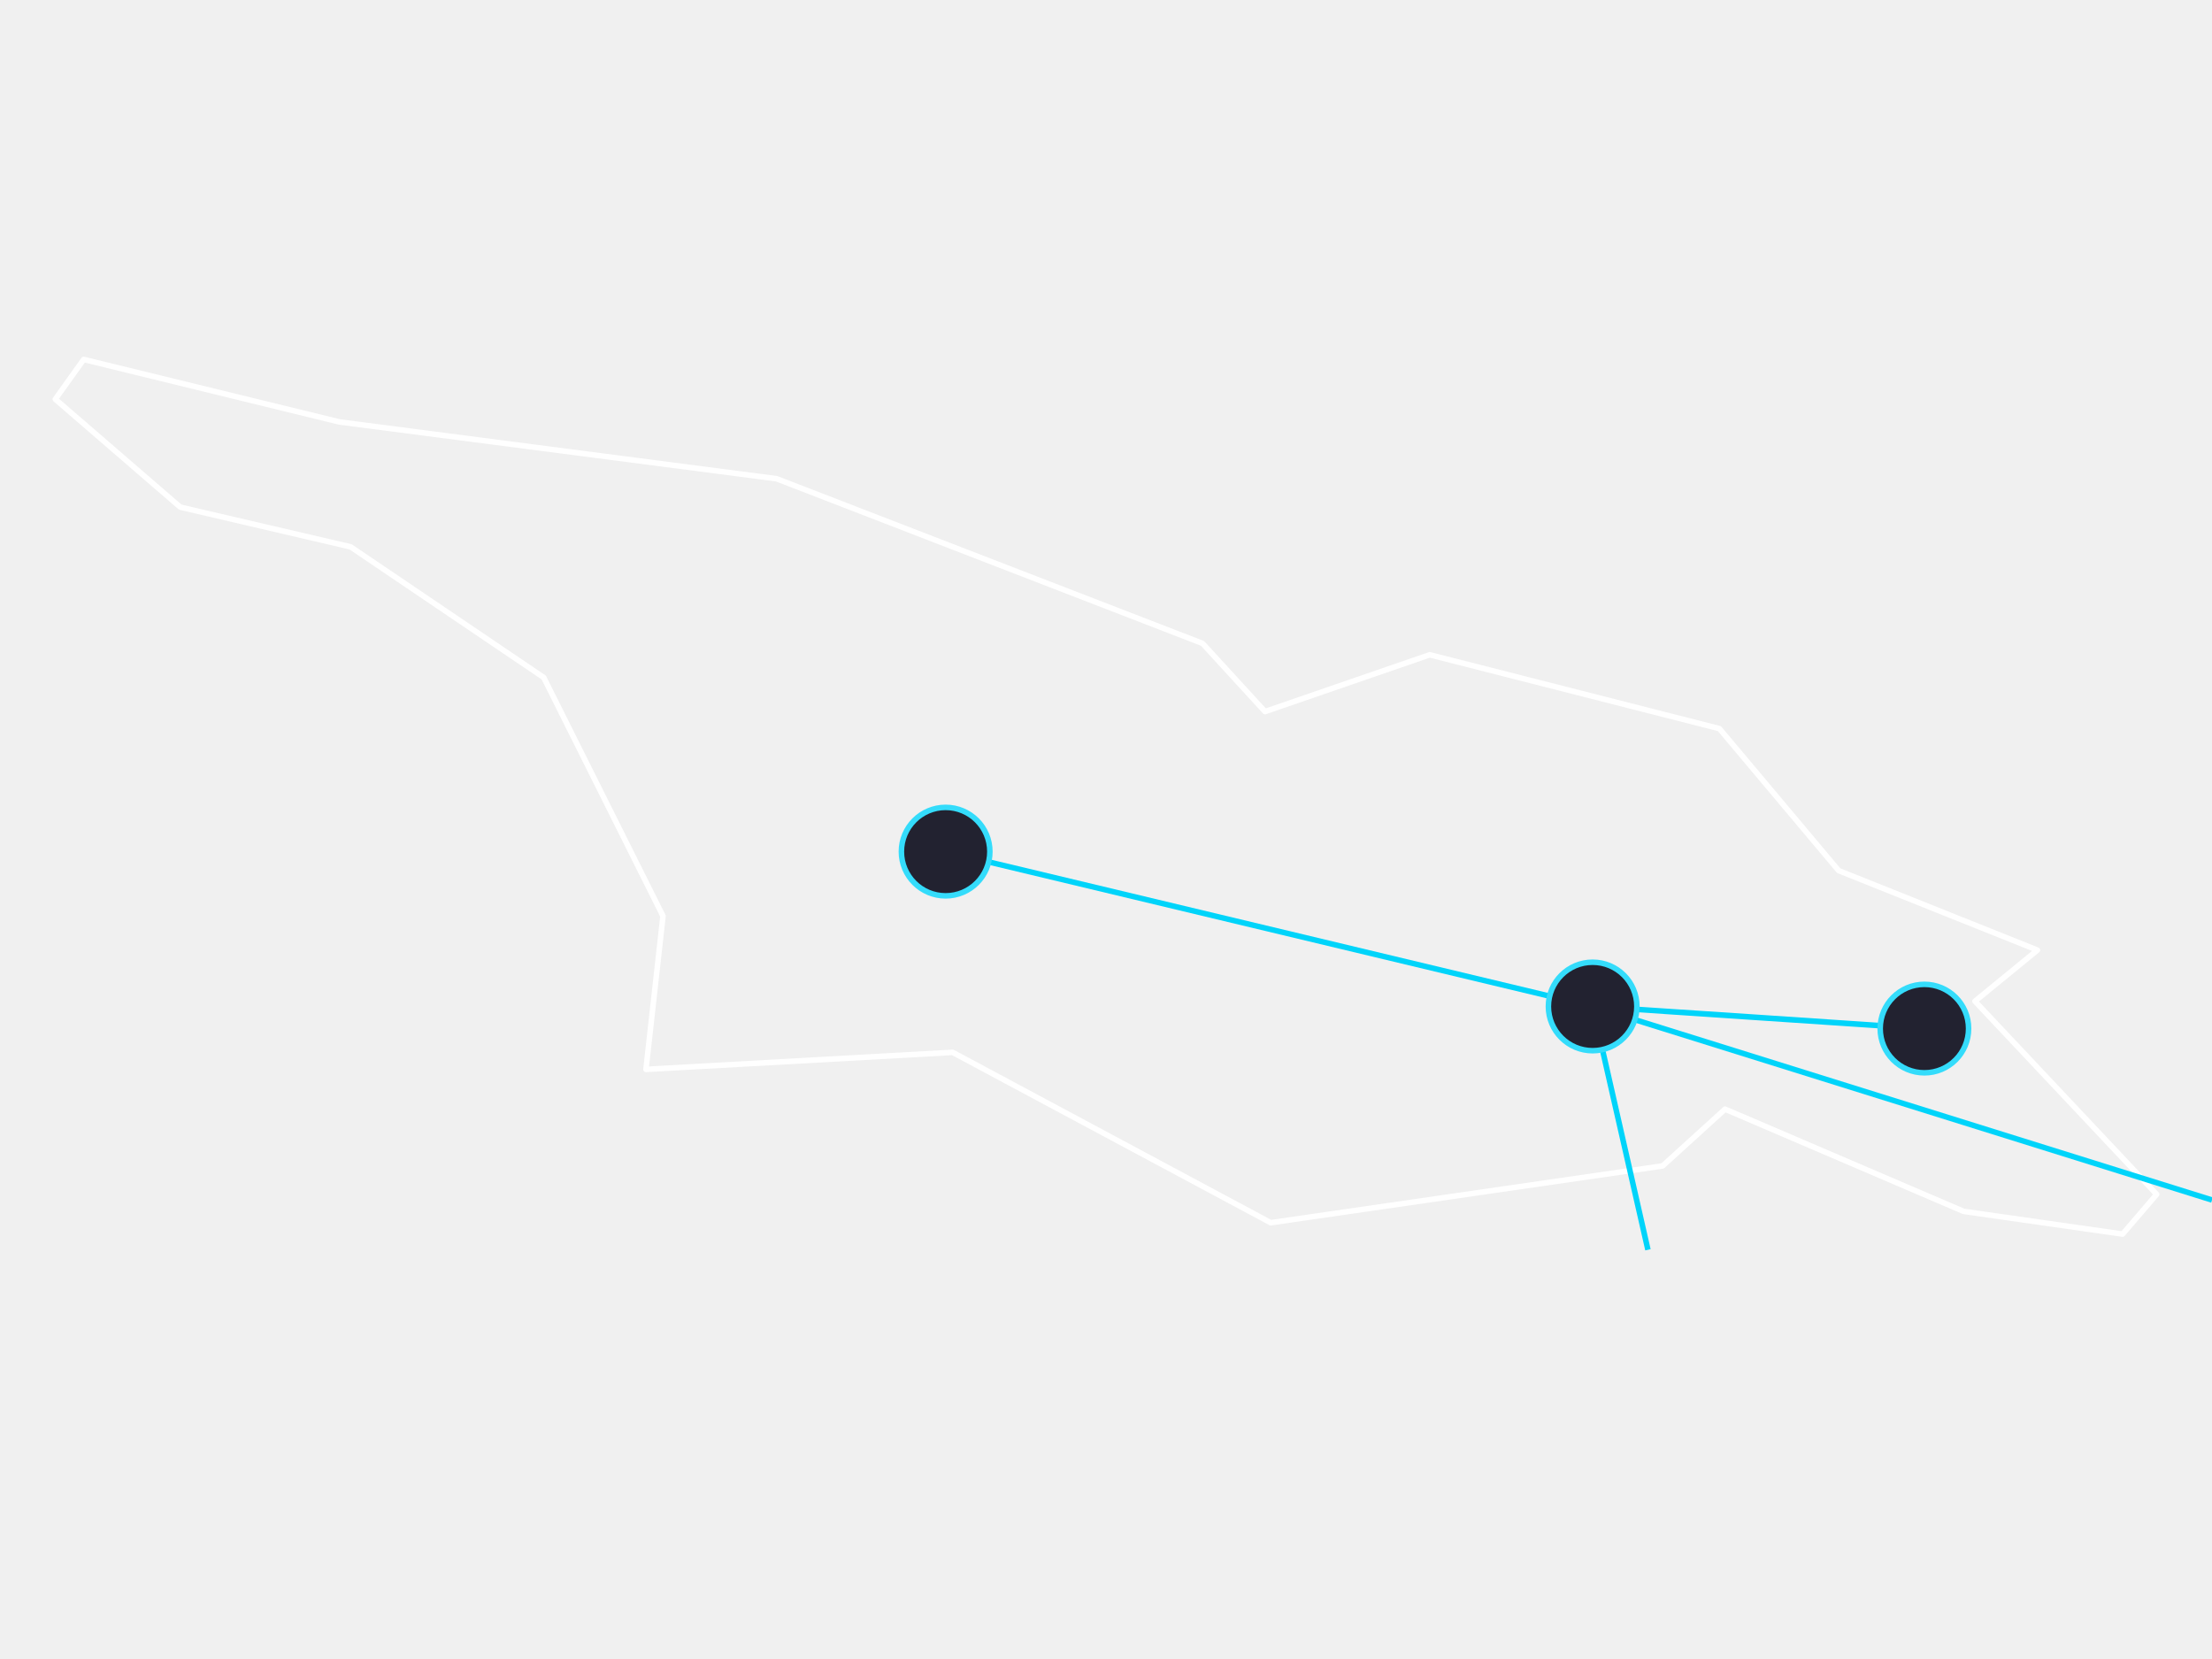
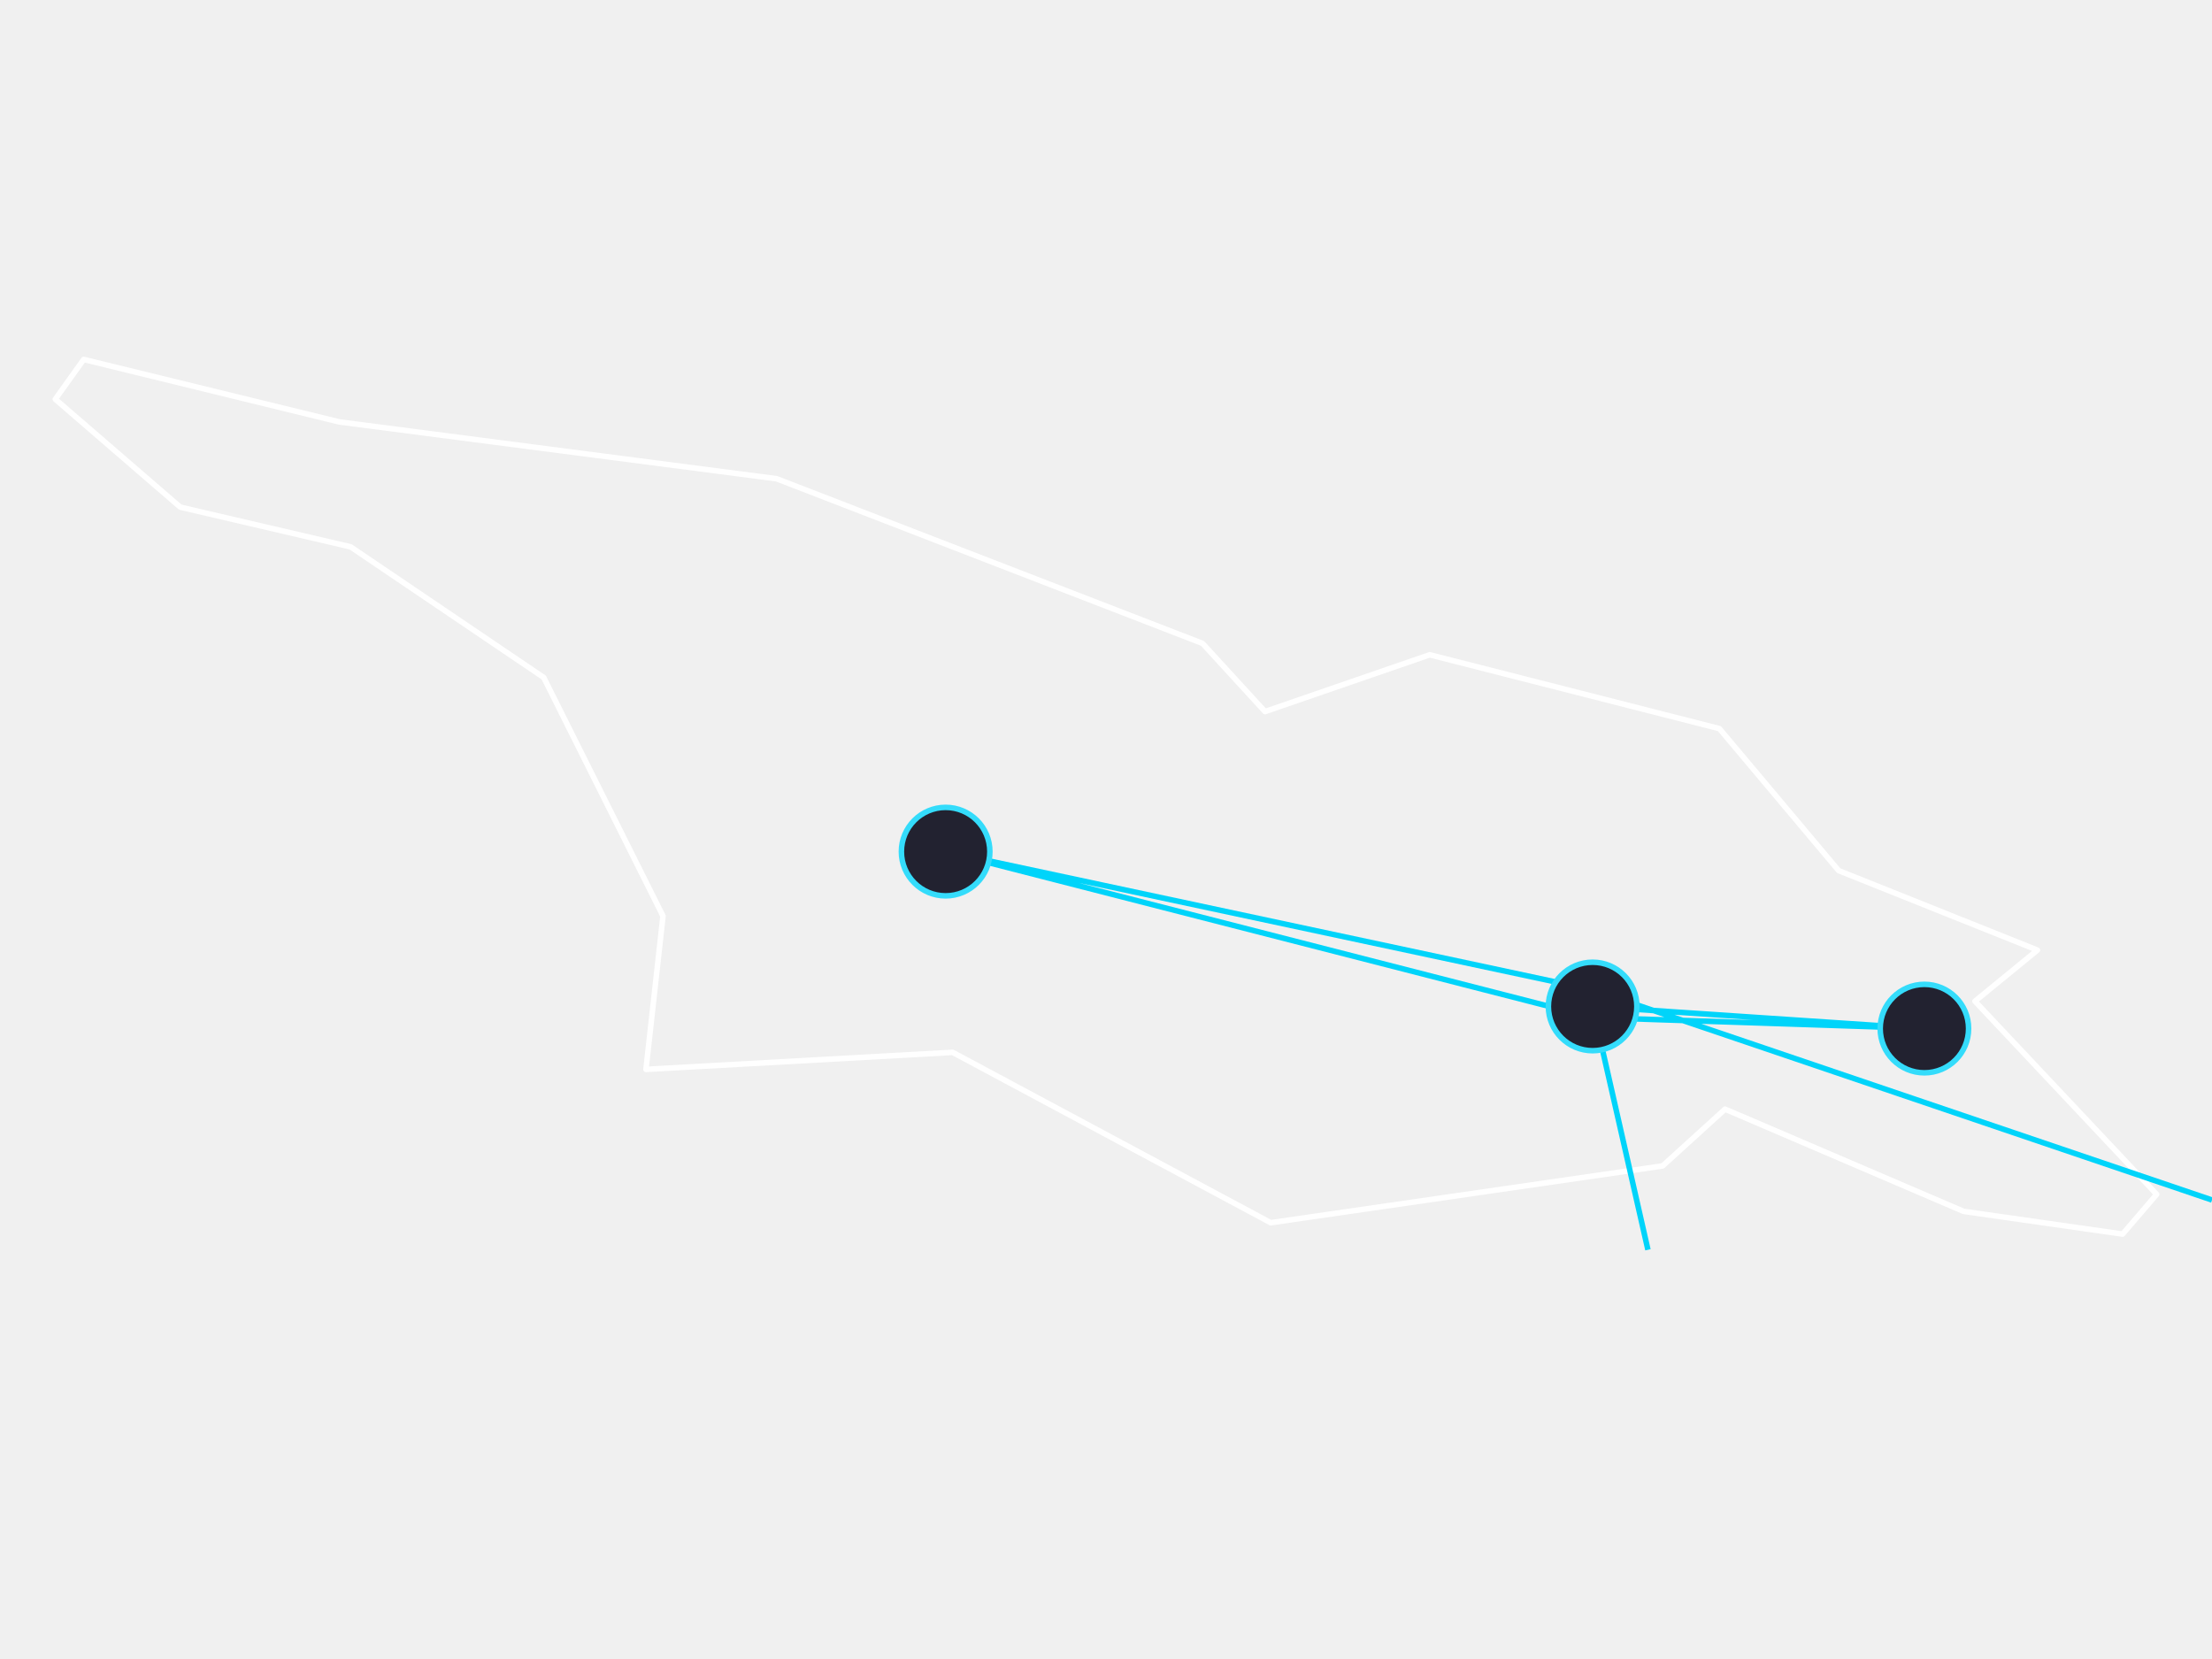
<svg xmlns="http://www.w3.org/2000/svg" width="400px" height="300px" viewBox="0 0 400 300" version="1.1">
  <defs />
  <g id="Page-1" stroke="none" stroke-width="1" fill="none" fill-rule="evenodd">
    <g id="georgien">
      <polygon id="GE" stroke="#FFFFFF" stroke-linejoin="round" points="217.459 116.351 140.432 86.568 61.351 76.297 15.135 65 10 72.189 32.595 91.703 63.405 98.892 98.324 122.514 119.892 165.649 116.811 193.378 172.27 190.297 229.784 221.108 300.649 210.838 311.946 200.568 355.081 219.054 383.838 223.162 390 215.973 357.135 181.054 368.432 171.811 332.486 157.432 310.919 131.757 258.541 118.405 228.757 128.676" />
-       <path d="M400,217 L288,182 L171,154 L288,182 C288,182 347.405,185.929 348,186 C348.595,186.071 288,182 288,182 L298,226" id="route" stroke="#00D4FA" />
+       <path d="M400,217 L288,179 L171,154 L288,184 C288,184 347.405,185.929 348,186 C348.595,186.071 288,182 288,182 L291.692,198.244 L298,226" id="route" stroke="#00D4FA" />
      <ellipse id="sighnaghi" stroke="#34DCFB" fill="#222230" cx="347.992" cy="186" rx="7.992" ry="8" />
      <circle id="kutaissi" stroke="#34DCFB" fill="#222230" cx="171" cy="154" r="8" />
      <circle id="tiflis" stroke="#34DCFB" fill="#222230" cx="288" cy="182" r="8" />
    </g>
  </g>
</svg>
